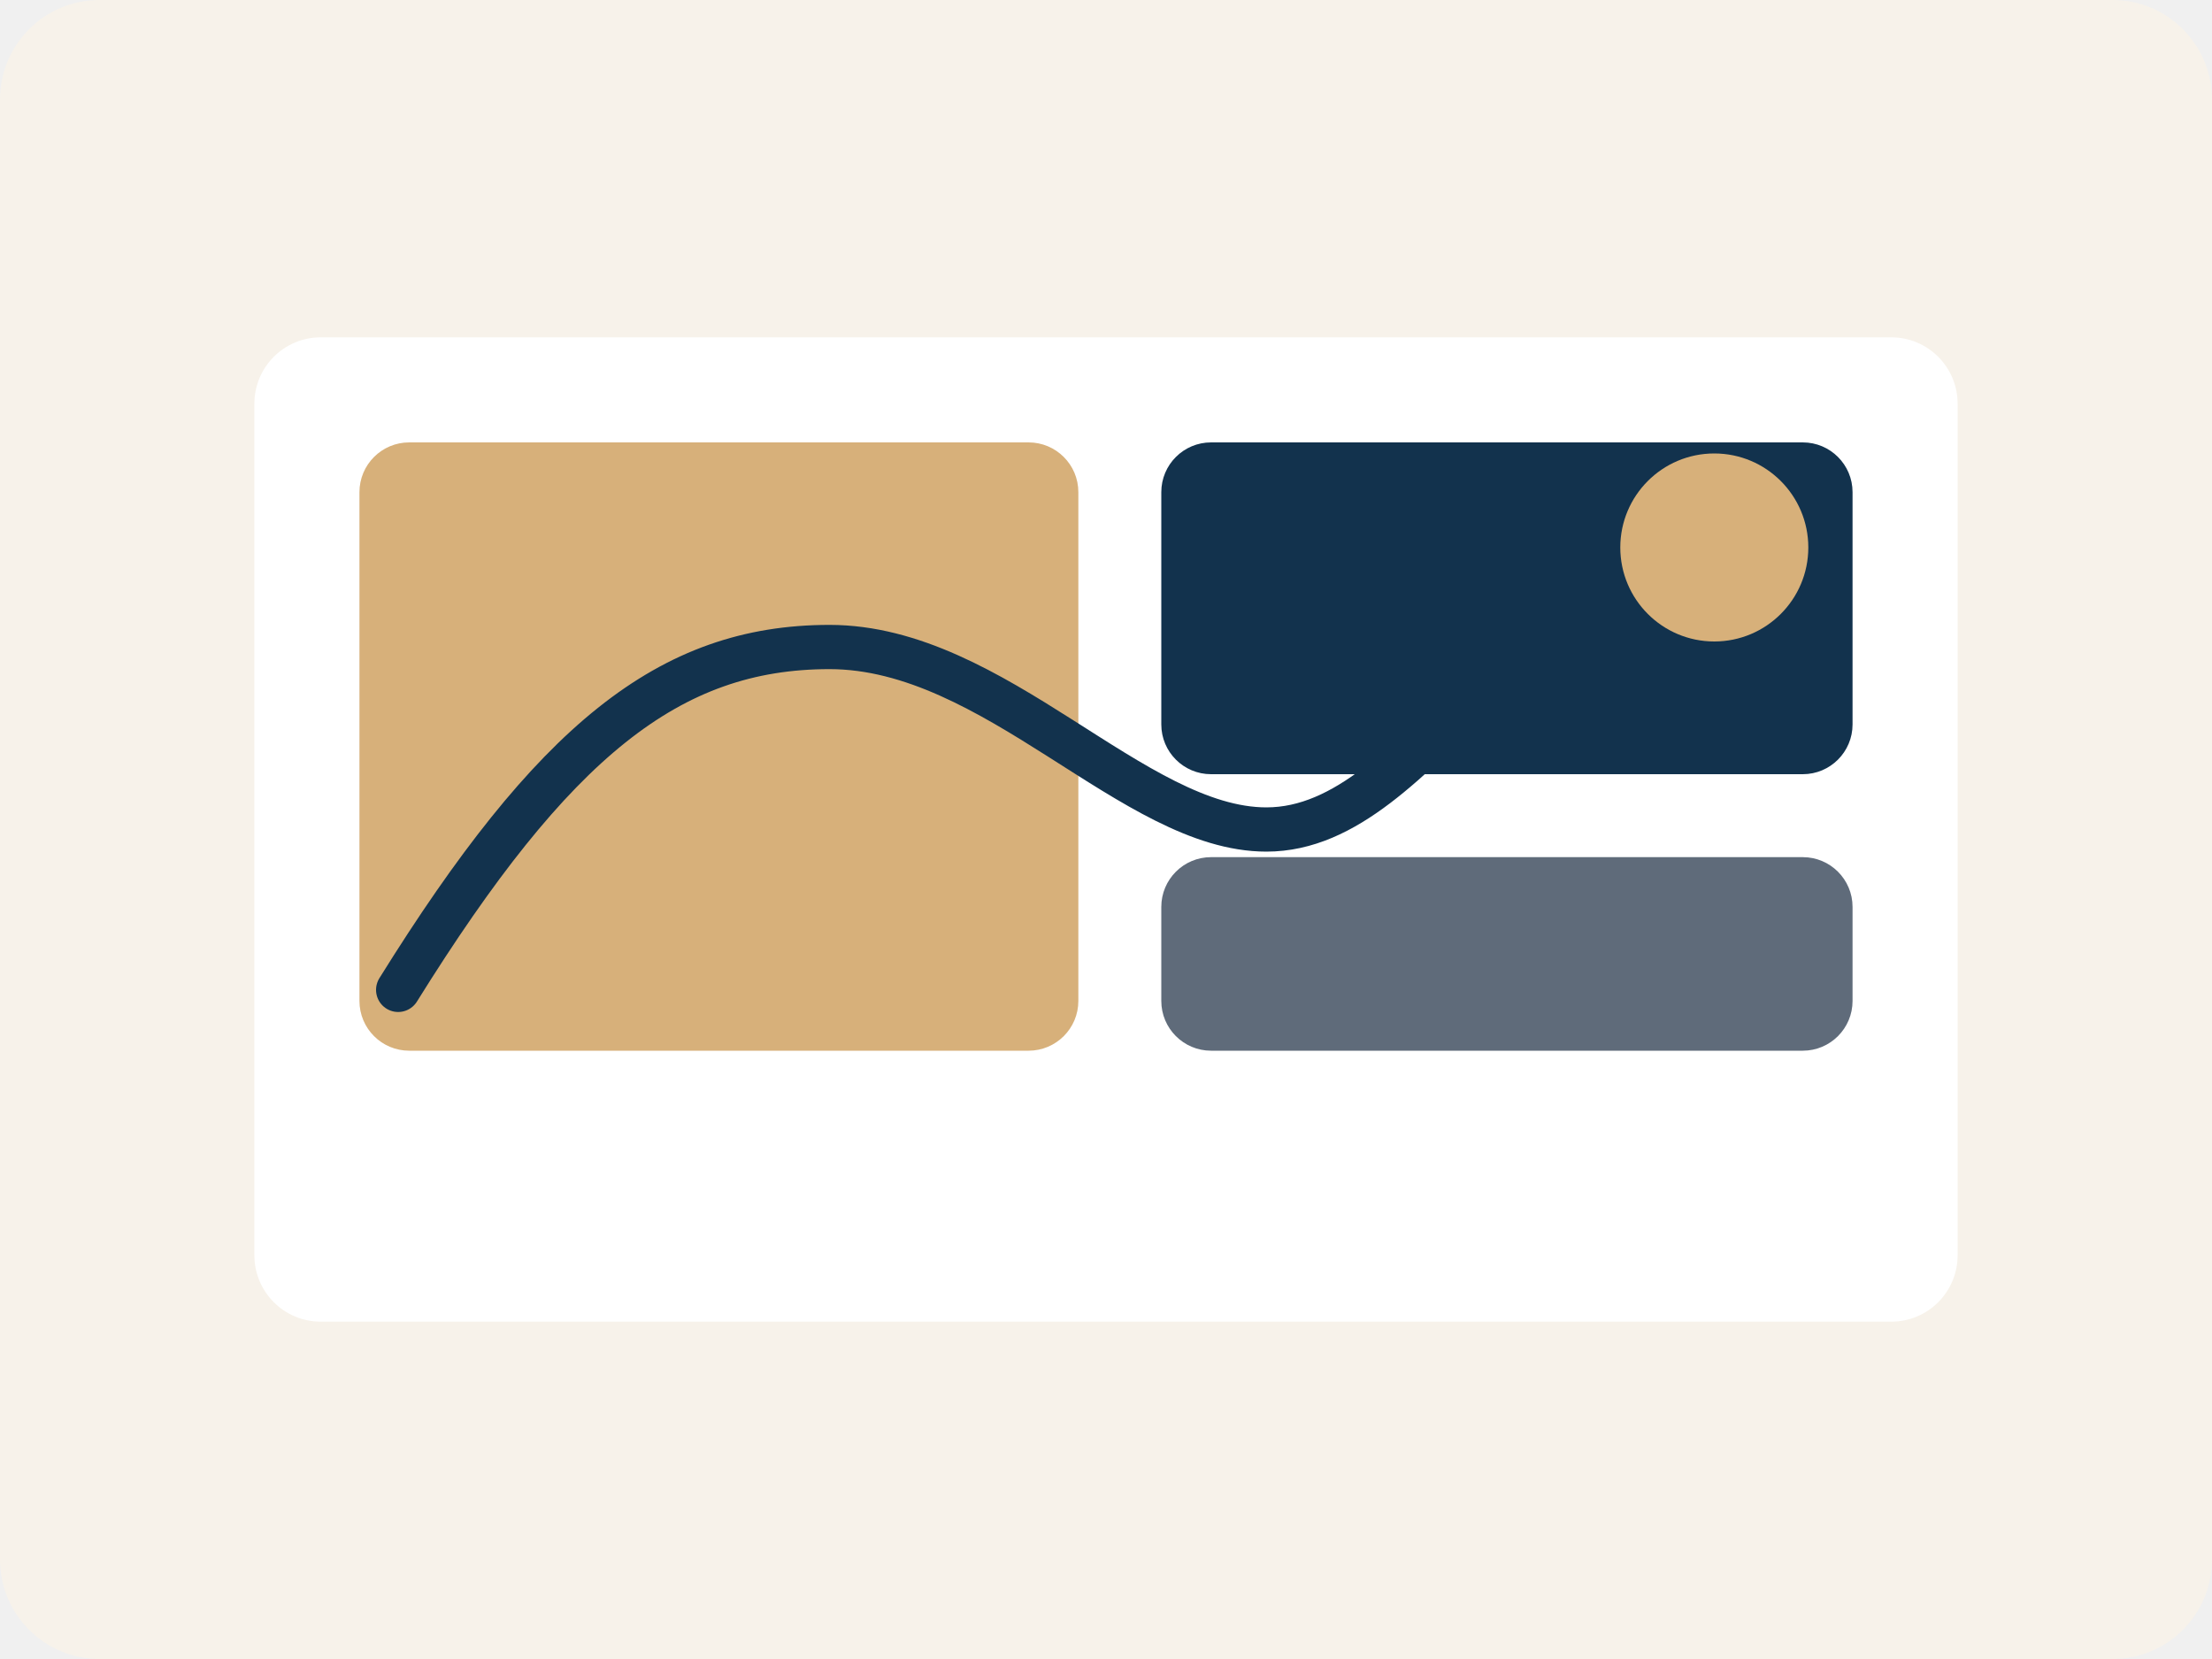
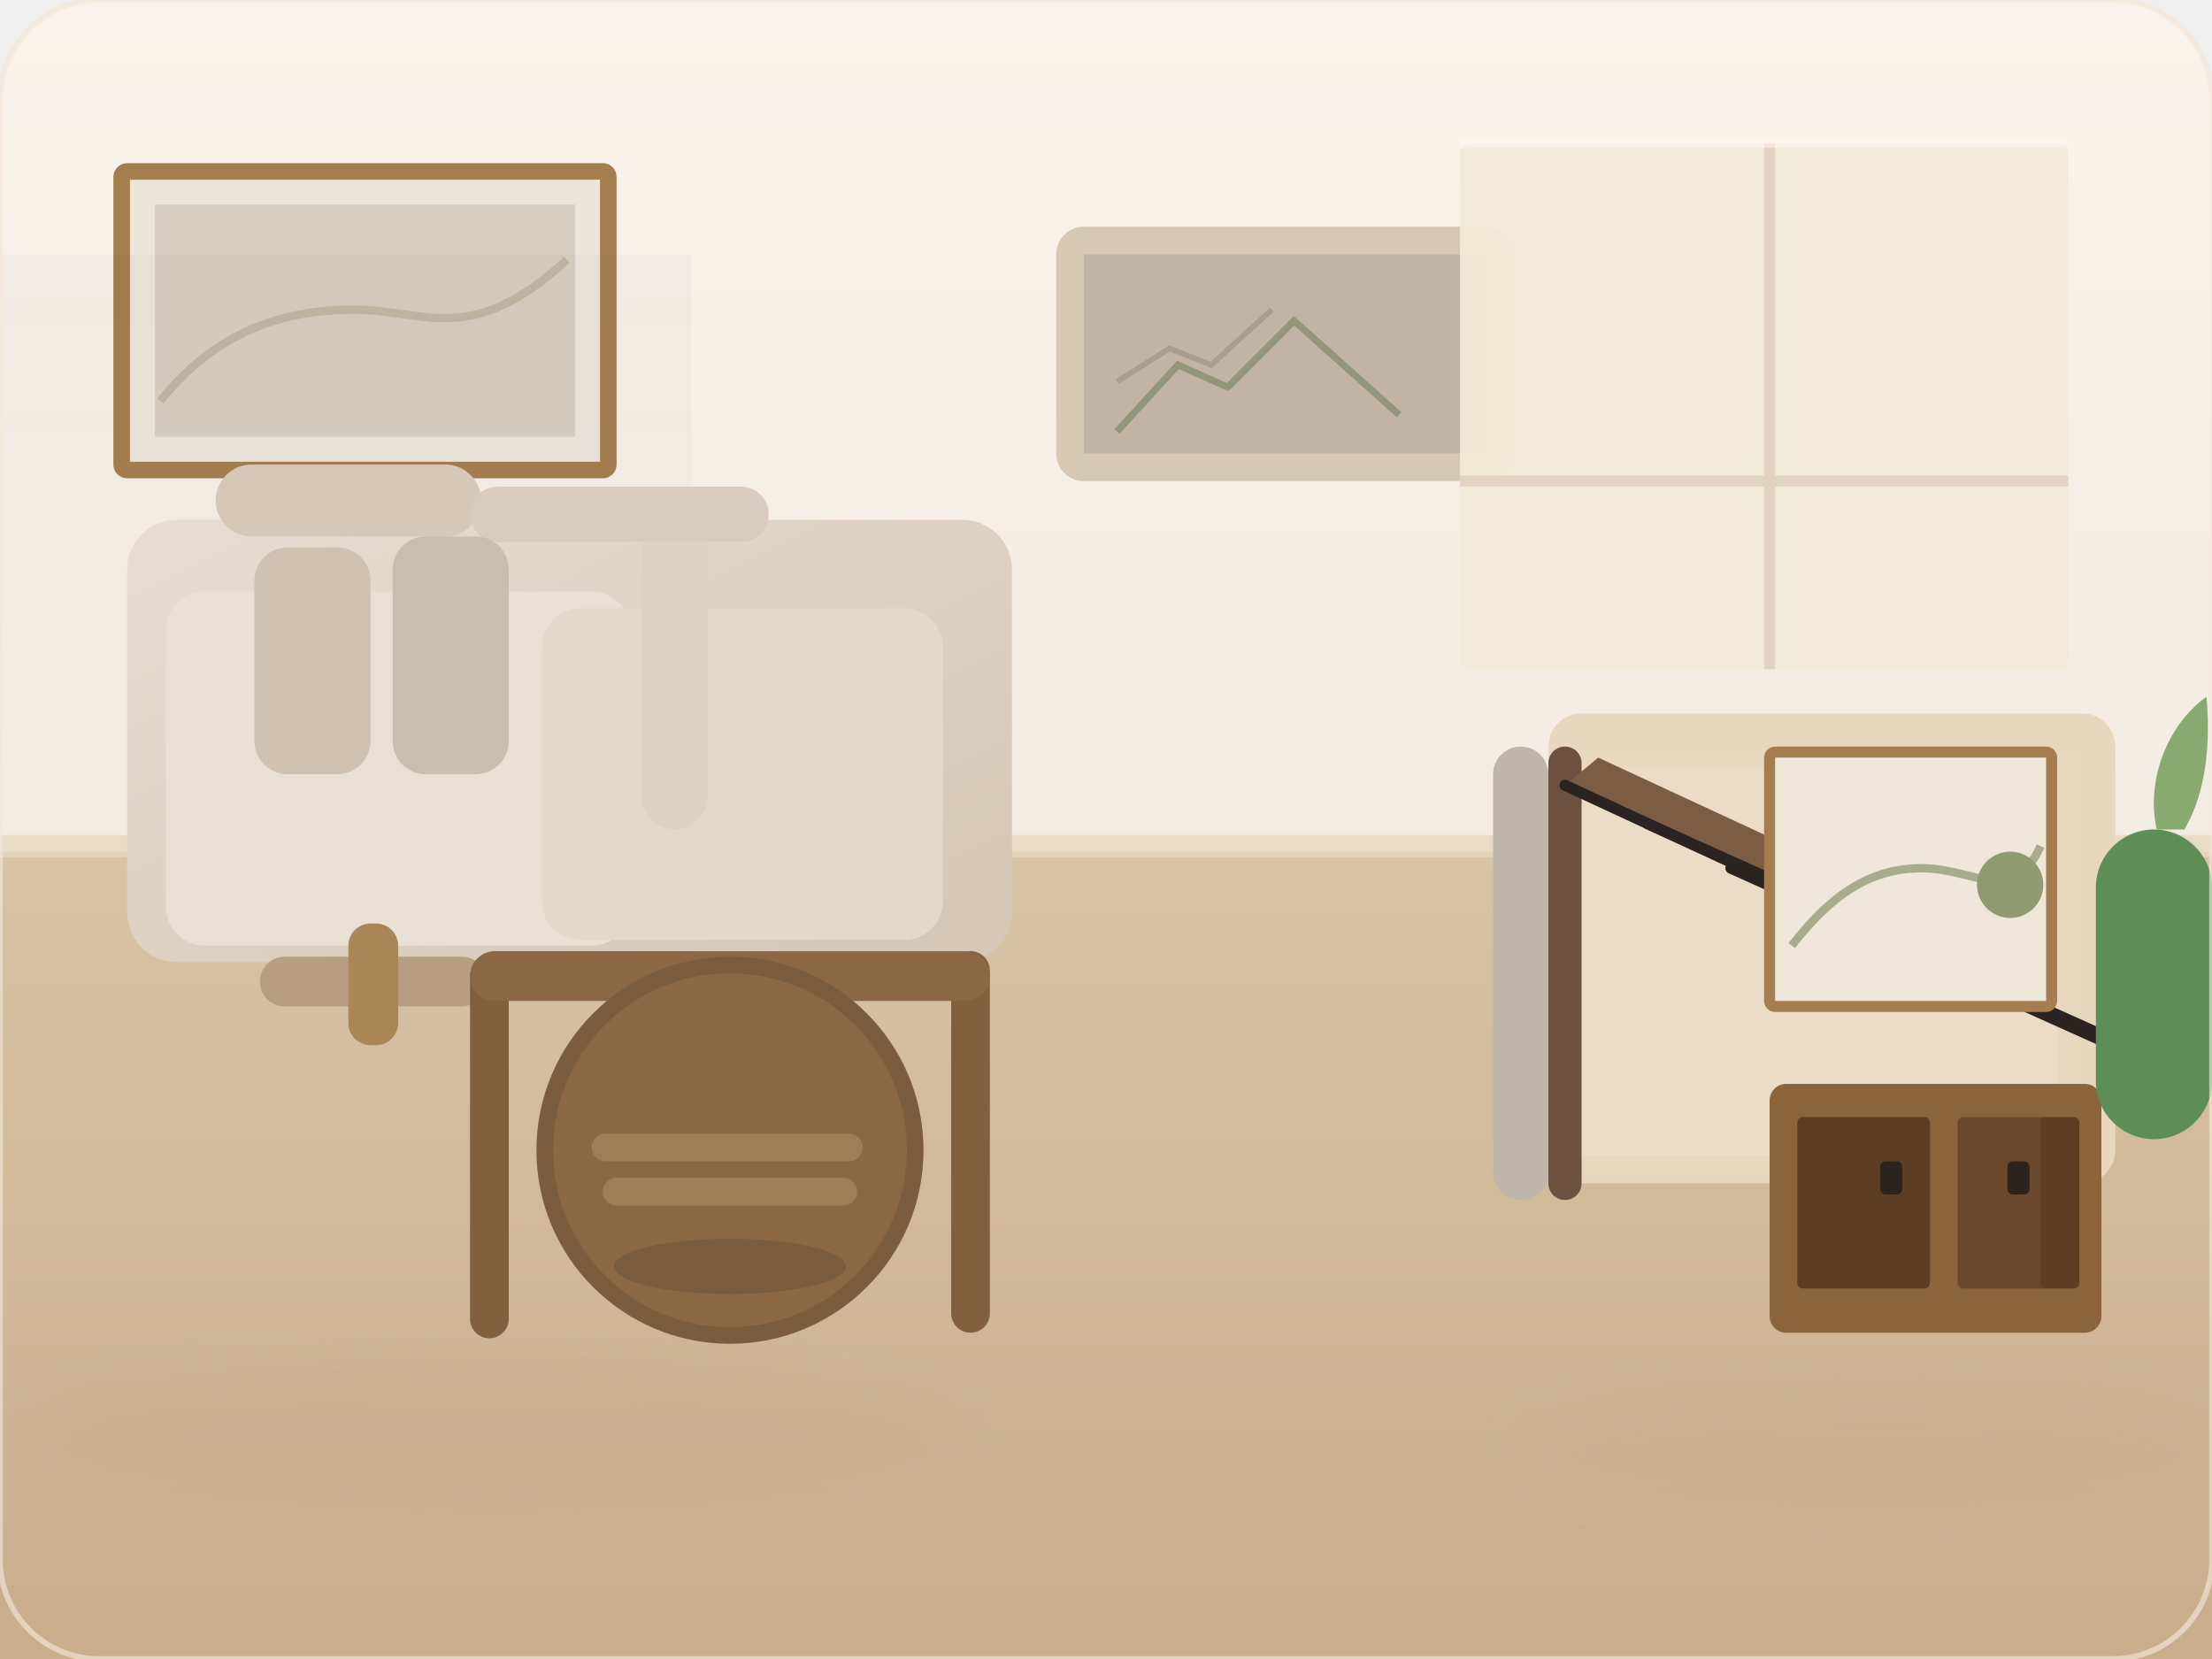
<svg xmlns="http://www.w3.org/2000/svg" width="800" height="600" viewBox="0 0 800 600" fill="none">
-   <rect width="800" height="600" rx="36" fill="#F7F2EA" />
-   <rect x="92" y="122" width="616" height="356" rx="24" fill="#FFFFFF" />
-   <rect x="130" y="160" width="260" height="220" rx="18" fill="#D7B07A" />
-   <rect x="420" y="160" width="250" height="120" rx="18" fill="#12324D" />
-   <rect x="420" y="310" width="250" height="70" rx="18" fill="#5F6B7A" />
-   <path d="M144 358C200 268 242 234 300 234C360 234 410 300 458 300C516 300 548 198 640 198" stroke="#12324D" stroke-width="16" stroke-linecap="round" />
-   <circle cx="620" cy="198" r="34" fill="#D7B07A" />
+   <defs>
+     <linearGradient id="wall" x1="0" y1="0" x2="0" y2="1">
+       <stop offset="0%" stop-color="#F8F3EC" />
+       <stop offset="100%" stop-color="#EEE5D8" />
+     </linearGradient>
+     <linearGradient id="floor" x1="0" y1="0" x2="0" y2="1">
+       <stop offset="0%" stop-color="#D8C3A6" />
+       <stop offset="100%" stop-color="#C8AE8B" />
+     </linearGradient>
+     <linearGradient id="wood" x1="0" y1="0" x2="1" y2="1">
+       <stop offset="0%" stop-color="#C59B64" />
+       <stop offset="100%" stop-color="#8B643C" />
+     </linearGradient>
+     <linearGradient id="sofa" x1="0" y1="0" x2="1" y2="1">
+       <stop offset="0%" stop-color="#E7DDD0" />
+       <stop offset="100%" stop-color="#D5C5B4" />
+     </linearGradient>
+     <linearGradient id="shadow" x1="0" y1="0" x2="0" y2="1">
+       <stop offset="0%" stop-color="#000000" stop-opacity="0.18" />
+       <stop offset="100%" stop-color="#000000" stop-opacity="0" />
+     </linearGradient>
+     <filter id="blur" x="-20%" y="-20%" width="140%" height="140%">
+       <feGaussianBlur stdDeviation="8" />
+     </filter>
+   </defs>
+   <rect width="800" height="600" rx="36" fill="url(#wall)" />
+   <rect x="0" y="308" width="800" height="292" fill="url(#floor)" />
+   <rect x="0" y="302" width="800" height="8" fill="#E7D7C1" opacity="0.8" />
+   <ellipse cx="180" cy="520" rx="170" ry="26" fill="#B99C79" opacity="0.22" filter="url(#blur)" />
+   <ellipse cx="680" cy="524" rx="130" ry="22" fill="#B99C79" opacity="0.18" filter="url(#blur)" />
+   <rect x="44" y="62" width="176" height="108" rx="2" fill="#ECE5DA" stroke="#A57E50" stroke-width="6" />
+   <rect x="56" y="74" width="152" height="84" fill="#C8C0AF" opacity="0.6" />
+   <path d="M58 145C78 120 102 112 128 112C154 112 170 126 205 94" stroke="#A8A186" stroke-width="3" opacity="0.5" />
+   <rect x="0" y="92" width="250" height="220" fill="url(#shadow)" opacity="0.14" />
+   <rect x="46" y="188" width="320" height="160" rx="18" fill="url(#sofa)" />
+   <rect x="60" y="214" width="168" height="128" rx="14" fill="#E9E0D3" />
+   <rect x="196" y="220" width="145" height="120" rx="14" fill="#E4D8C8" />
+   <rect x="232" y="184" width="24" height="116" rx="12" fill="#E0D2C2" />
+   <rect x="78" y="168" width="96" height="26" rx="13" fill="#D6C7B7" />
+   <rect x="170" y="176" width="108" height="20" rx="10" fill="#D9CCBF" />
+   <rect x="92" y="198" width="42" height="82" rx="12" fill="#D0C1B1" />
+   <rect x="142" y="194" width="42" height="86" rx="12" fill="#CBBDAE" />
+   <rect x="94" y="346" width="82" height="18" rx="9" fill="#B49A7D" opacity="0.9" />
+   <rect x="126" y="334" width="18" height="44" rx="8" fill="#A98558" />
+   <rect x="170" y="346" width="14" height="138" rx="7" fill="#81603D" />
+   <rect x="344" y="344" width="14" height="138" rx="7" fill="#81603D" />
+   <rect x="170" y="344" width="188" height="18" rx="9" fill="#8A6844" />
+   <circle cx="264" cy="416" r="70" fill="#7A5D3D" />
+   <circle cx="264" cy="416" r="64" fill="#8A6844" />
+   <rect x="214" y="410" width="98" height="10" rx="5" fill="#B9966D" opacity="0.45" />
+   <rect x="218" y="426" width="92" height="10" rx="5" fill="#B9966D" opacity="0.45" />
+   <ellipse cx="264" cy="458" rx="42" ry="10" fill="#6E5437" opacity="0.55" />
+   <rect x="382" y="82" width="166" height="92" rx="10" fill="#D7C8B4" />
+   <rect x="392" y="92" width="146" height="72" fill="#B9ADA0" opacity="0.75" />
+   <path d="M404 156L426 132L444 140L468 116L506 150" stroke="#7D8A68" stroke-width="2.5" fill="none" opacity="0.7" />
+   <path d="M404 138L423 126L438 132L460 112" stroke="#9A8F7A" stroke-width="2" fill="none" opacity="0.6" />
+   <rect x="528" y="52" width="220" height="190" rx="3" fill="#F3EAD8" opacity="0.92" />
+   <path d="M528 174H748" stroke="#E2D4C0" stroke-width="4" />
+   <path d="M640 52V242" stroke="#E2D4C0" stroke-width="4" />
+   <path d="M528 52H748" stroke="#FFF8F0" stroke-opacity="0.5" stroke-width="3" />
+   <rect x="560" y="258" width="205" height="170" rx="12" fill="#E8D7BF" />
+   <path d="M570 278H744V418H570V278Z" fill="#F7F0E5" opacity="0.18" />
+   <rect x="572" y="272" width="180" height="152" fill="#F5EFE6" opacity="0.03" />
+   <rect x="540" y="270" width="20" height="164" rx="10" fill="#BFB5A8" />
+   <rect x="560" y="270" width="12" height="164" rx="6" fill="#6C5140" />
+   <path d="M566 284L704 348L716 338L578 274Z" fill="#7B5C45" />
+   <path d="M566 284L704 348" stroke="#2B2320" stroke-width="4" stroke-linecap="round" />
+   <path d="M596 298L734 360" stroke="#2B2320" stroke-width="4" stroke-linecap="round" />
+   <path d="M626 314L764 376" stroke="#2B2320" stroke-width="4" stroke-linecap="round" />
+   <path d="M657 330L795 392" stroke="#2B2320" stroke-width="4" stroke-linecap="round" />
+   <rect x="640" y="272" width="102" height="92" rx="2" fill="#EFE8DA" stroke="#A57E50" stroke-width="4" />
+   <path d="M648 342C662 324 676 314 695 314C714 314 728 328 738 306" stroke="#8F9A72" stroke-width="3" opacity="0.75" />
+   <circle cx="727" cy="320" r="12" fill="#8F9A72" />
+   <rect x="640" y="392" width="120" height="90" rx="6" fill="#8B643C" />
+   <rect x="650" y="404" width="48" height="62" rx="2" fill="#5B3E24" />
+   <rect x="708" y="404" width="34" height="62" rx="2" fill="#6A482B" />
+   <rect x="738" y="404" width="14" height="62" rx="2" fill="#5B3E24" />
+   <rect x="680" y="420" width="8" height="12" rx="2" fill="#2B2320" />
+   <rect x="726" y="420" width="8" height="12" rx="2" fill="#2B2320" />
+   <rect x="758" y="300" width="42" height="112" rx="21" fill="#5E8E57" />
+   <path d="M780 300C776 282 784 262 798 252C800 274 796 290 790 300Z" fill="#88A96F" />
+   <rect x="0" y="0" width="800" height="600" rx="36" fill="none" stroke="#F2E7D8" stroke-width="2" opacity="0.65" />
</svg>
